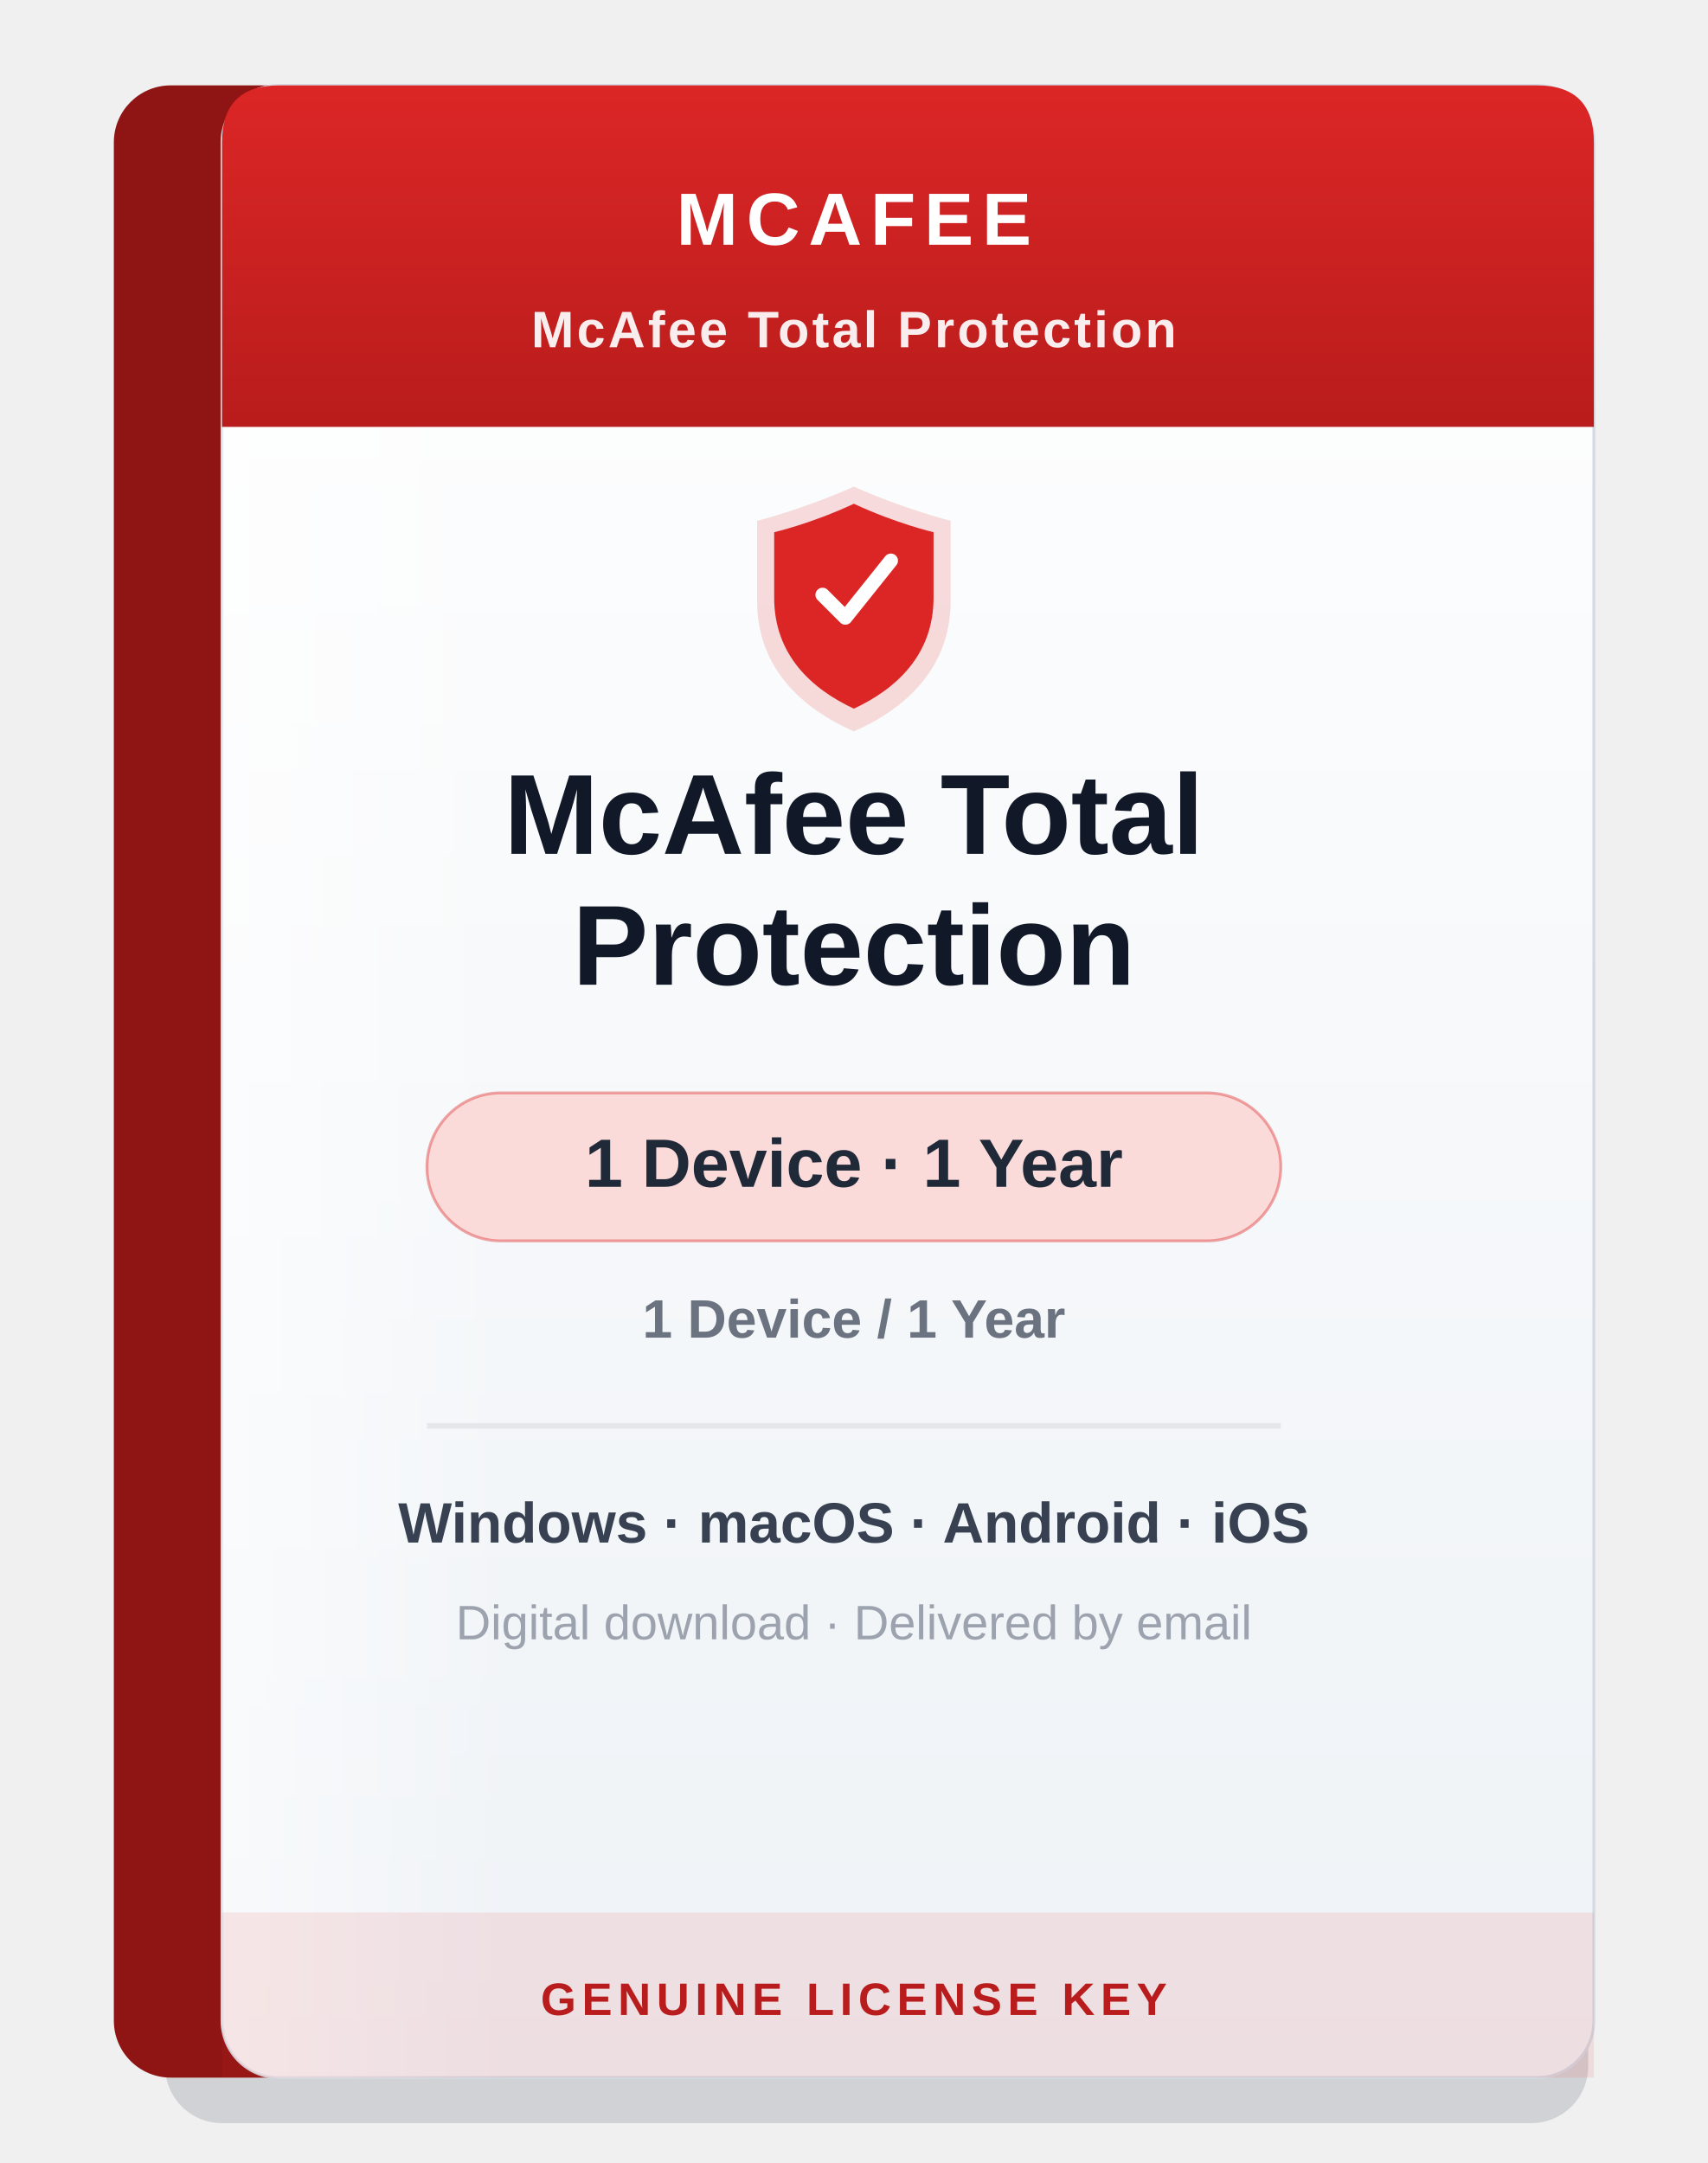
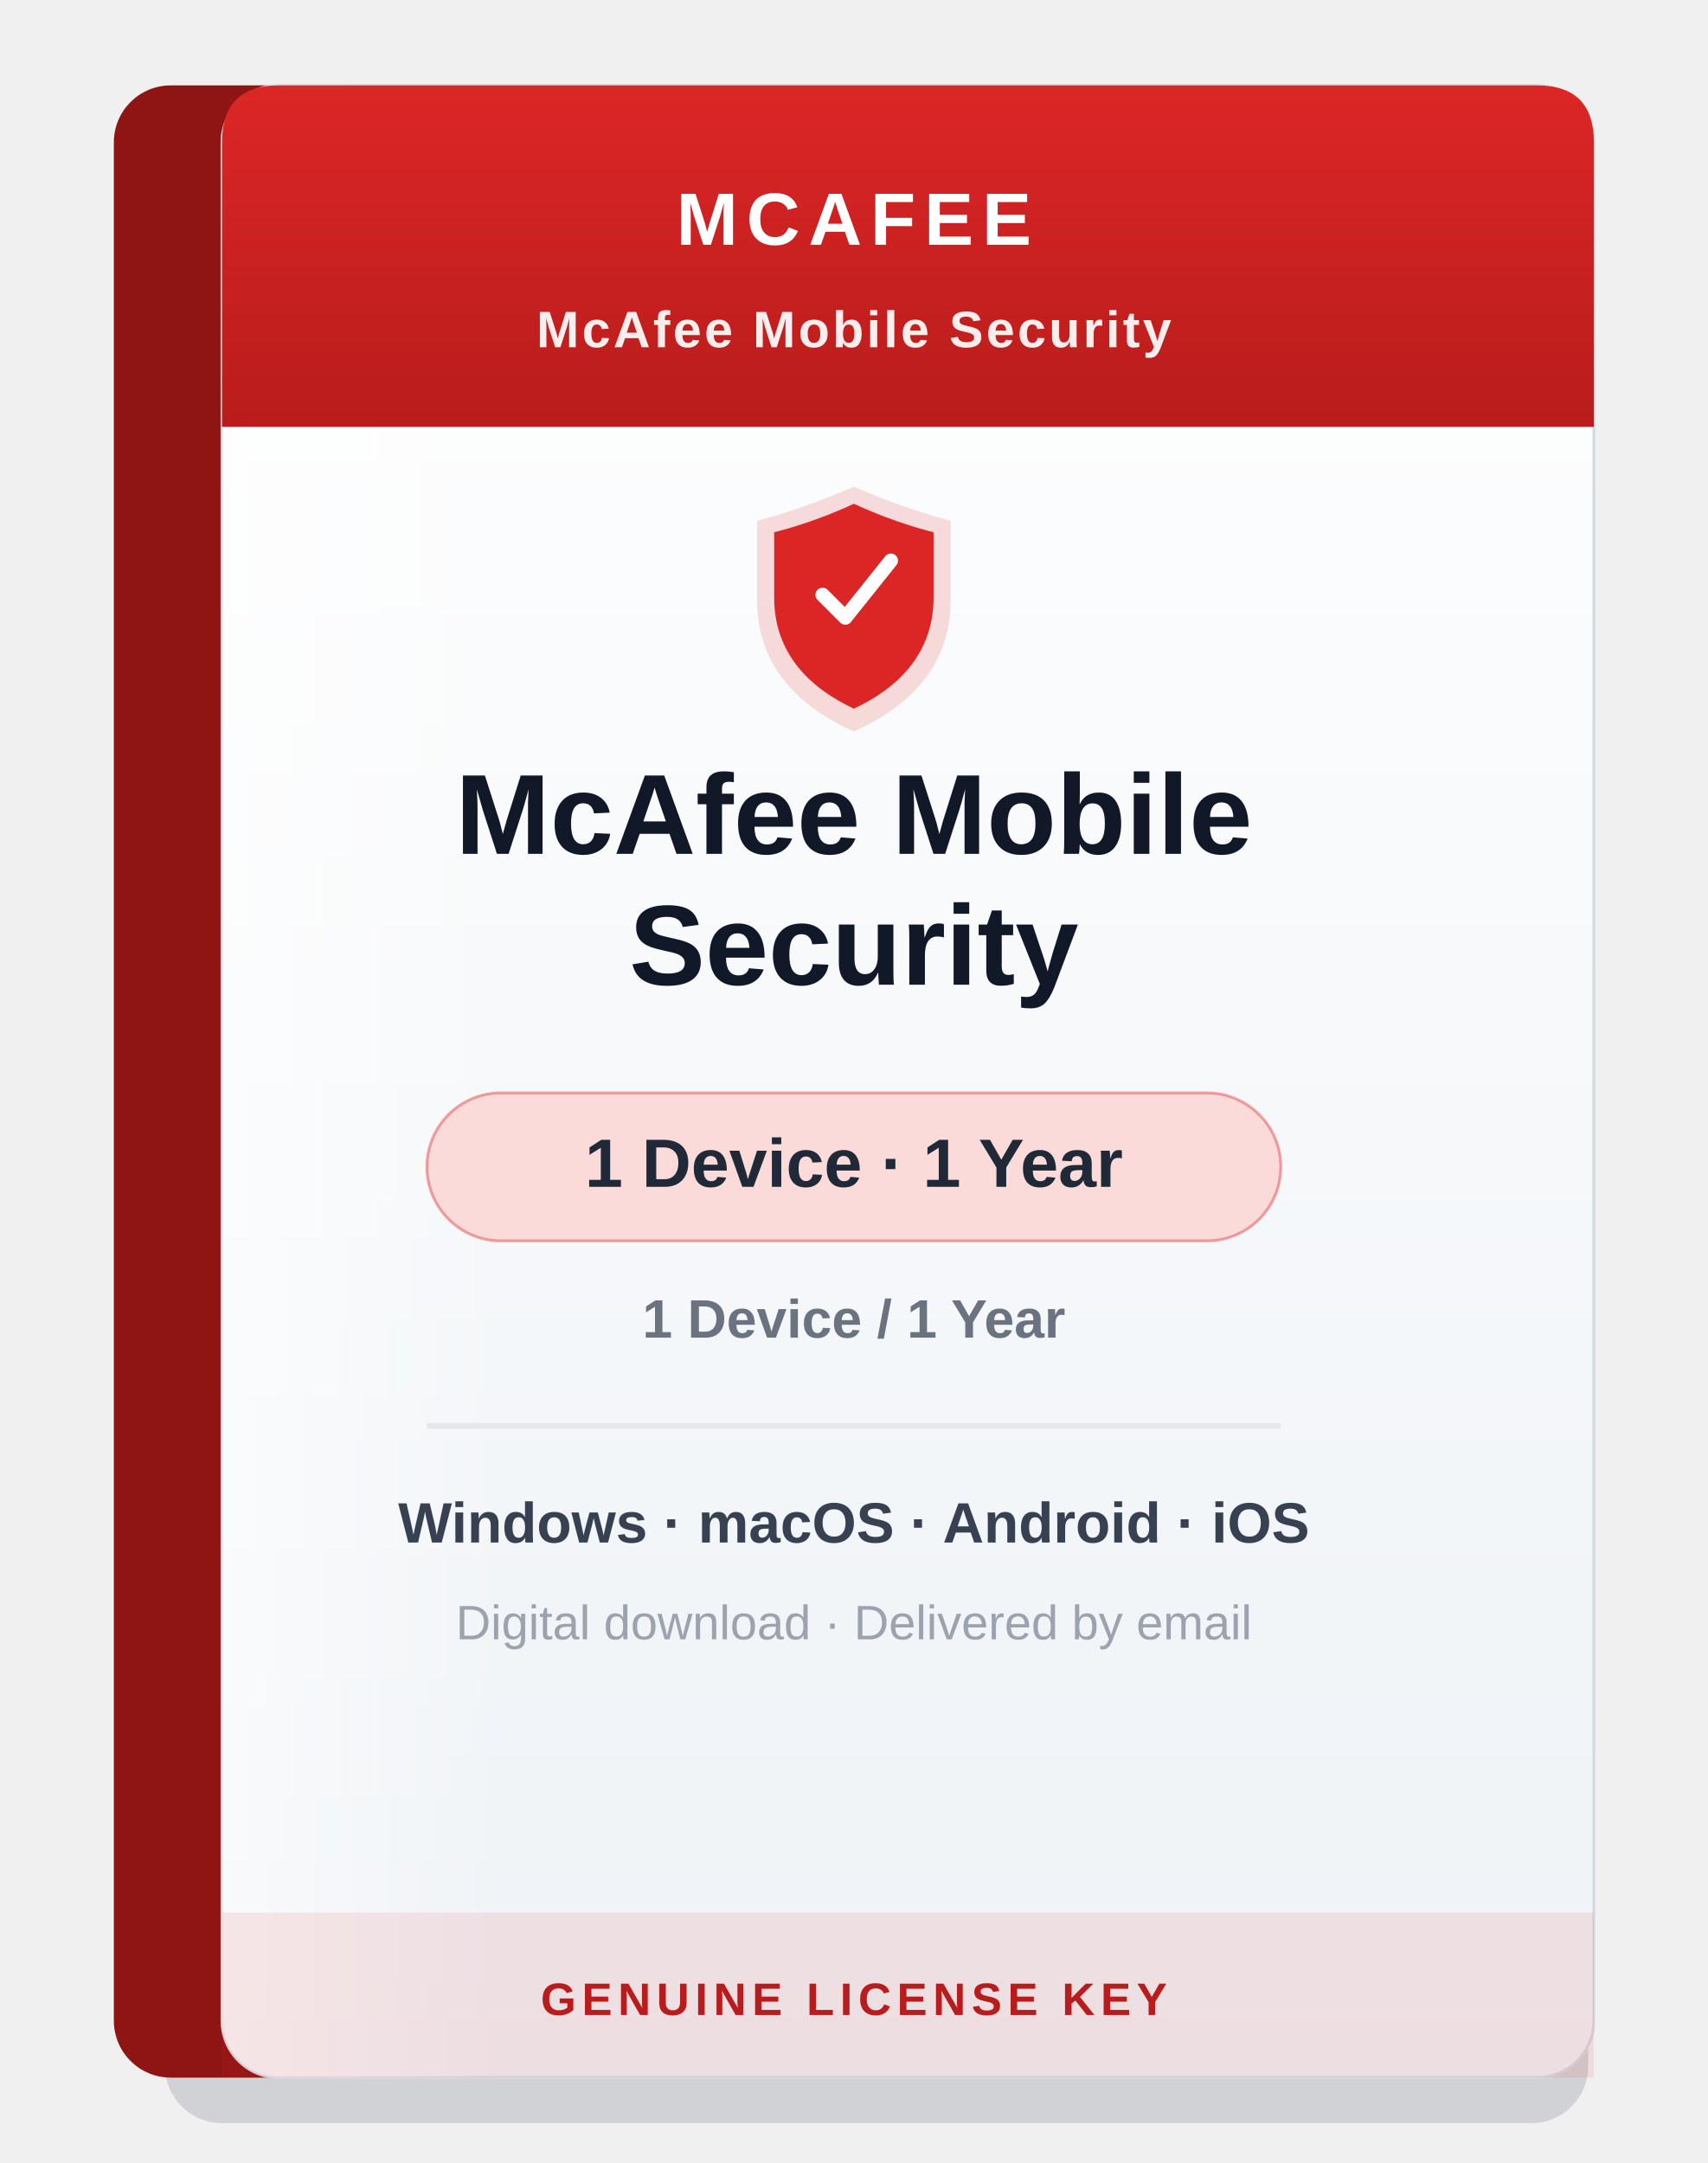
<svg xmlns="http://www.w3.org/2000/svg" width="600" height="760" viewBox="0 0 600 760">
  <defs>
    <linearGradient id="face" x1="0" y1="0" x2="0" y2="1">
      <stop offset="0" stop-color="#FFFFFF" />
      <stop offset="1" stop-color="#EEF2F6" />
    </linearGradient>
    <linearGradient id="band" x1="0" y1="0" x2="0" y2="1">
      <stop offset="0" stop-color="#DC2626" />
      <stop offset="1" stop-color="#B91C1C" />
    </linearGradient>
    <linearGradient id="gloss" x1="0" y1="0" x2="1" y2="0">
      <stop offset="0" stop-color="#FFFFFF" stop-opacity="0.55" />
      <stop offset="0.5" stop-color="#FFFFFF" stop-opacity="0" />
    </linearGradient>
  </defs>
  <rect x="58" y="46" width="500" height="700" rx="20" fill="#0F172A" opacity="0.14" />
  <rect x="40" y="30" width="86" height="700" rx="20" fill="#8F1414" />
  <rect x="78" y="30" width="482" height="700" rx="20" fill="url(#face)" stroke="#D4DAE3" />
  <rect x="78" y="30" width="200" height="700" rx="20" fill="url(#gloss)" />
  <path d="M78 50 Q78 30 98 30 L540 30 Q560 30 560 50 L560 150 L78 150 Z" fill="url(#band)" />
  <text x="300" y="86" text-anchor="middle" font-family="Segoe UI, Arial, sans-serif" font-size="26" font-weight="800" letter-spacing="3" fill="#FFFFFF">MCAFEE</text>
-   <text x="300" y="122" text-anchor="middle" font-family="Segoe UI, Arial, sans-serif" font-size="18" font-weight="600" letter-spacing="1" fill="#FFFFFF" opacity="0.92">McAfee Total Protection</text>
+   <text x="300" y="122" text-anchor="middle" font-family="Segoe UI, Arial, sans-serif" font-size="18" font-weight="600" letter-spacing="1" fill="#FFFFFF" opacity="0.92">McAfee Mobile Security</text>
  <g transform="translate(300 205)">
    <path d="M0 -34 C18 -26 34 -22 34 -22 L34 6 C34 30 18 44 0 52 C-18 44 -34 30 -34 6 L-34 -22 C-34 -22 -18 -26 0 -34 Z" fill="#DC2626" opacity="0.16" />
    <path d="M0 -28 C15 -21 28 -18 28 -18 L28 5 C28 25 15 37 0 44 C-15 37 -28 25 -28 5 L-28 -18 C-28 -18 -15 -21 0 -28 Z" fill="#DC2626" />
    <path d="M-11 4 L-3 12 L13 -8" stroke="#FFFFFF" stroke-width="5" fill="none" stroke-linecap="round" stroke-linejoin="round" />
  </g>
-   <text x="300" y="300" text-anchor="middle" font-family="Segoe UI, Arial, sans-serif" font-size="40" font-weight="800" fill="#111827">McAfee Total</text>
-   <text x="300" y="346" text-anchor="middle" font-family="Segoe UI, Arial, sans-serif" font-size="40" font-weight="800" fill="#111827">Protection</text>
+   <text x="300" y="300" text-anchor="middle" font-family="Segoe UI, Arial, sans-serif" font-size="40" font-weight="800" fill="#111827">McAfee Mobile</text>
+   <text x="300" y="346" text-anchor="middle" font-family="Segoe UI, Arial, sans-serif" font-size="40" font-weight="800" fill="#111827">Security</text>
  <rect x="150" y="384" width="300" height="52" rx="26" fill="#FBDADA" stroke="#DC2626" stroke-opacity="0.4" />
  <text x="300" y="417" text-anchor="middle" font-family="Segoe UI, Arial, sans-serif" font-size="24" font-weight="700" fill="#1F2937">1 Device · 1 Year</text>
  <text x="300" y="470" text-anchor="middle" font-family="Segoe UI, Arial, sans-serif" font-size="19" font-weight="600" fill="#6B7280">1 Device / 1 Year</text>
  <rect x="150" y="500" width="300" height="2" fill="#E5E7EB" />
  <text x="300" y="542" text-anchor="middle" font-family="Segoe UI, Arial, sans-serif" font-size="20" font-weight="600" fill="#374151">Windows · macOS · Android · iOS</text>
  <text x="300" y="576" text-anchor="middle" font-family="Segoe UI, Arial, sans-serif" font-size="17" fill="#9CA3AF">Digital download · Delivered by email</text>
  <rect x="78" y="672" width="482" height="58" rx="0" fill="#DC2626" opacity="0.10" />
  <text x="300" y="708" text-anchor="middle" font-family="Segoe UI, Arial, sans-serif" font-size="16" font-weight="700" letter-spacing="2" fill="#B91C1C">GENUINE LICENSE KEY</text>
</svg>
